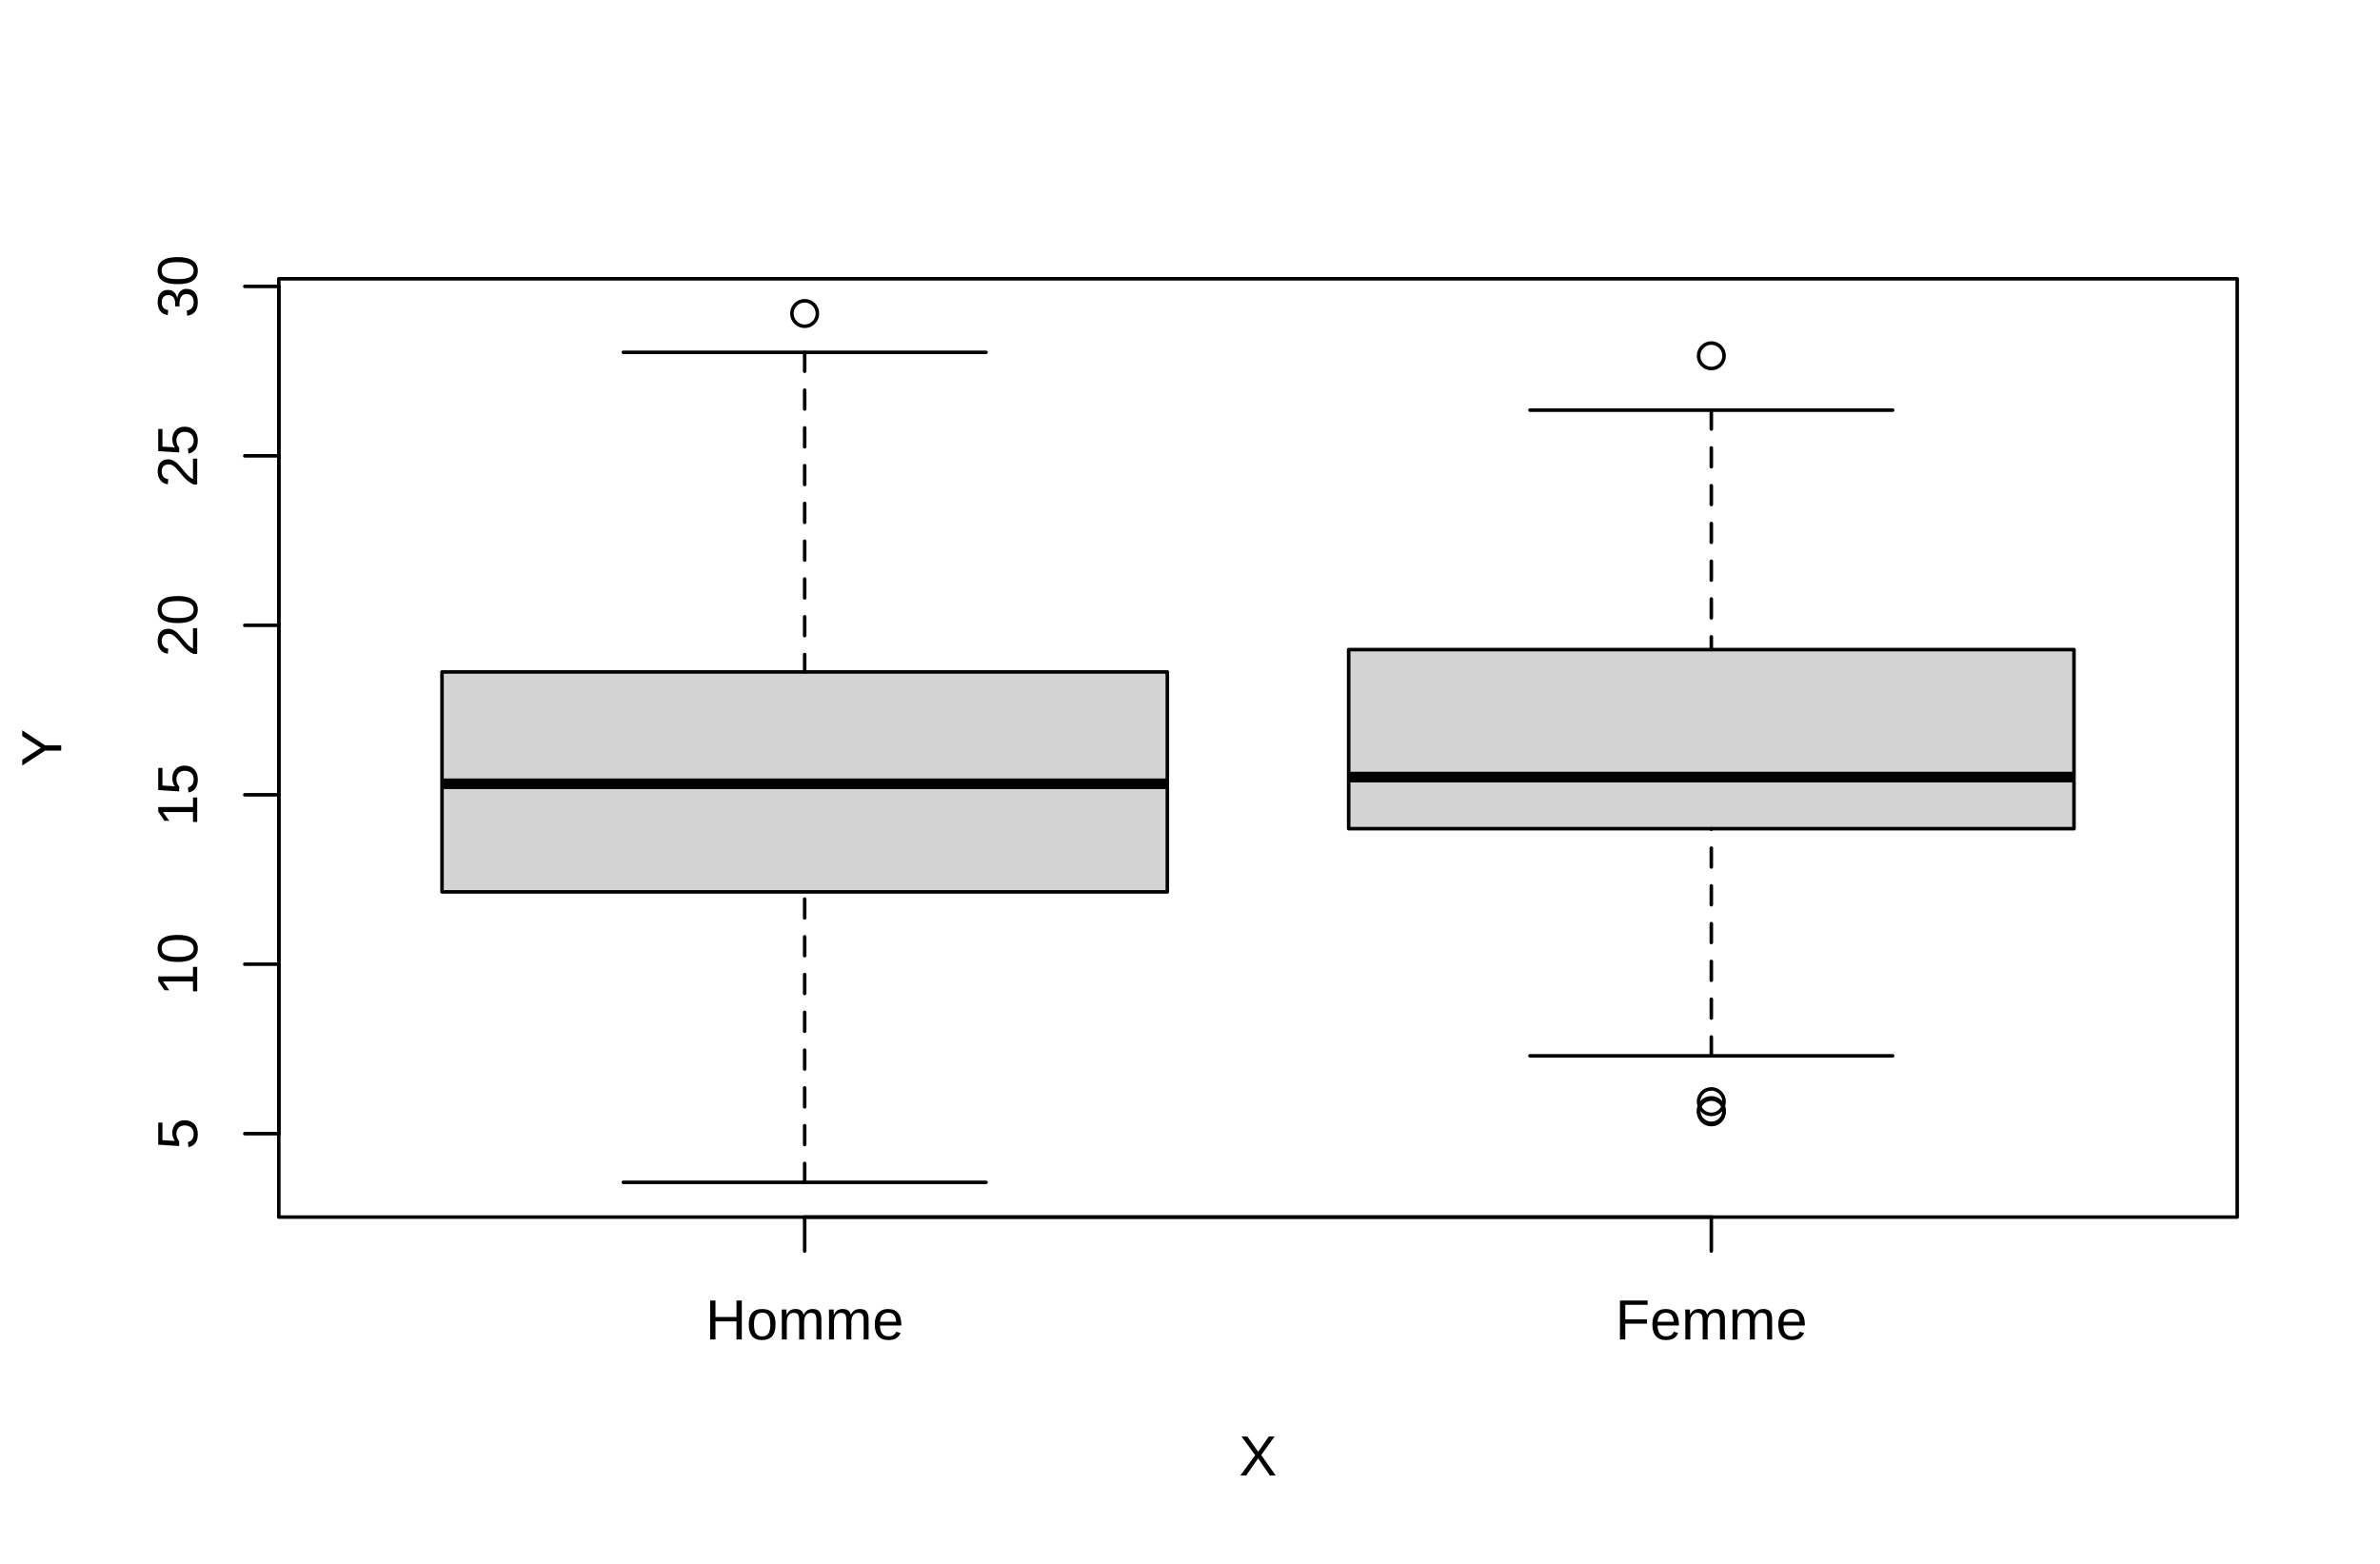
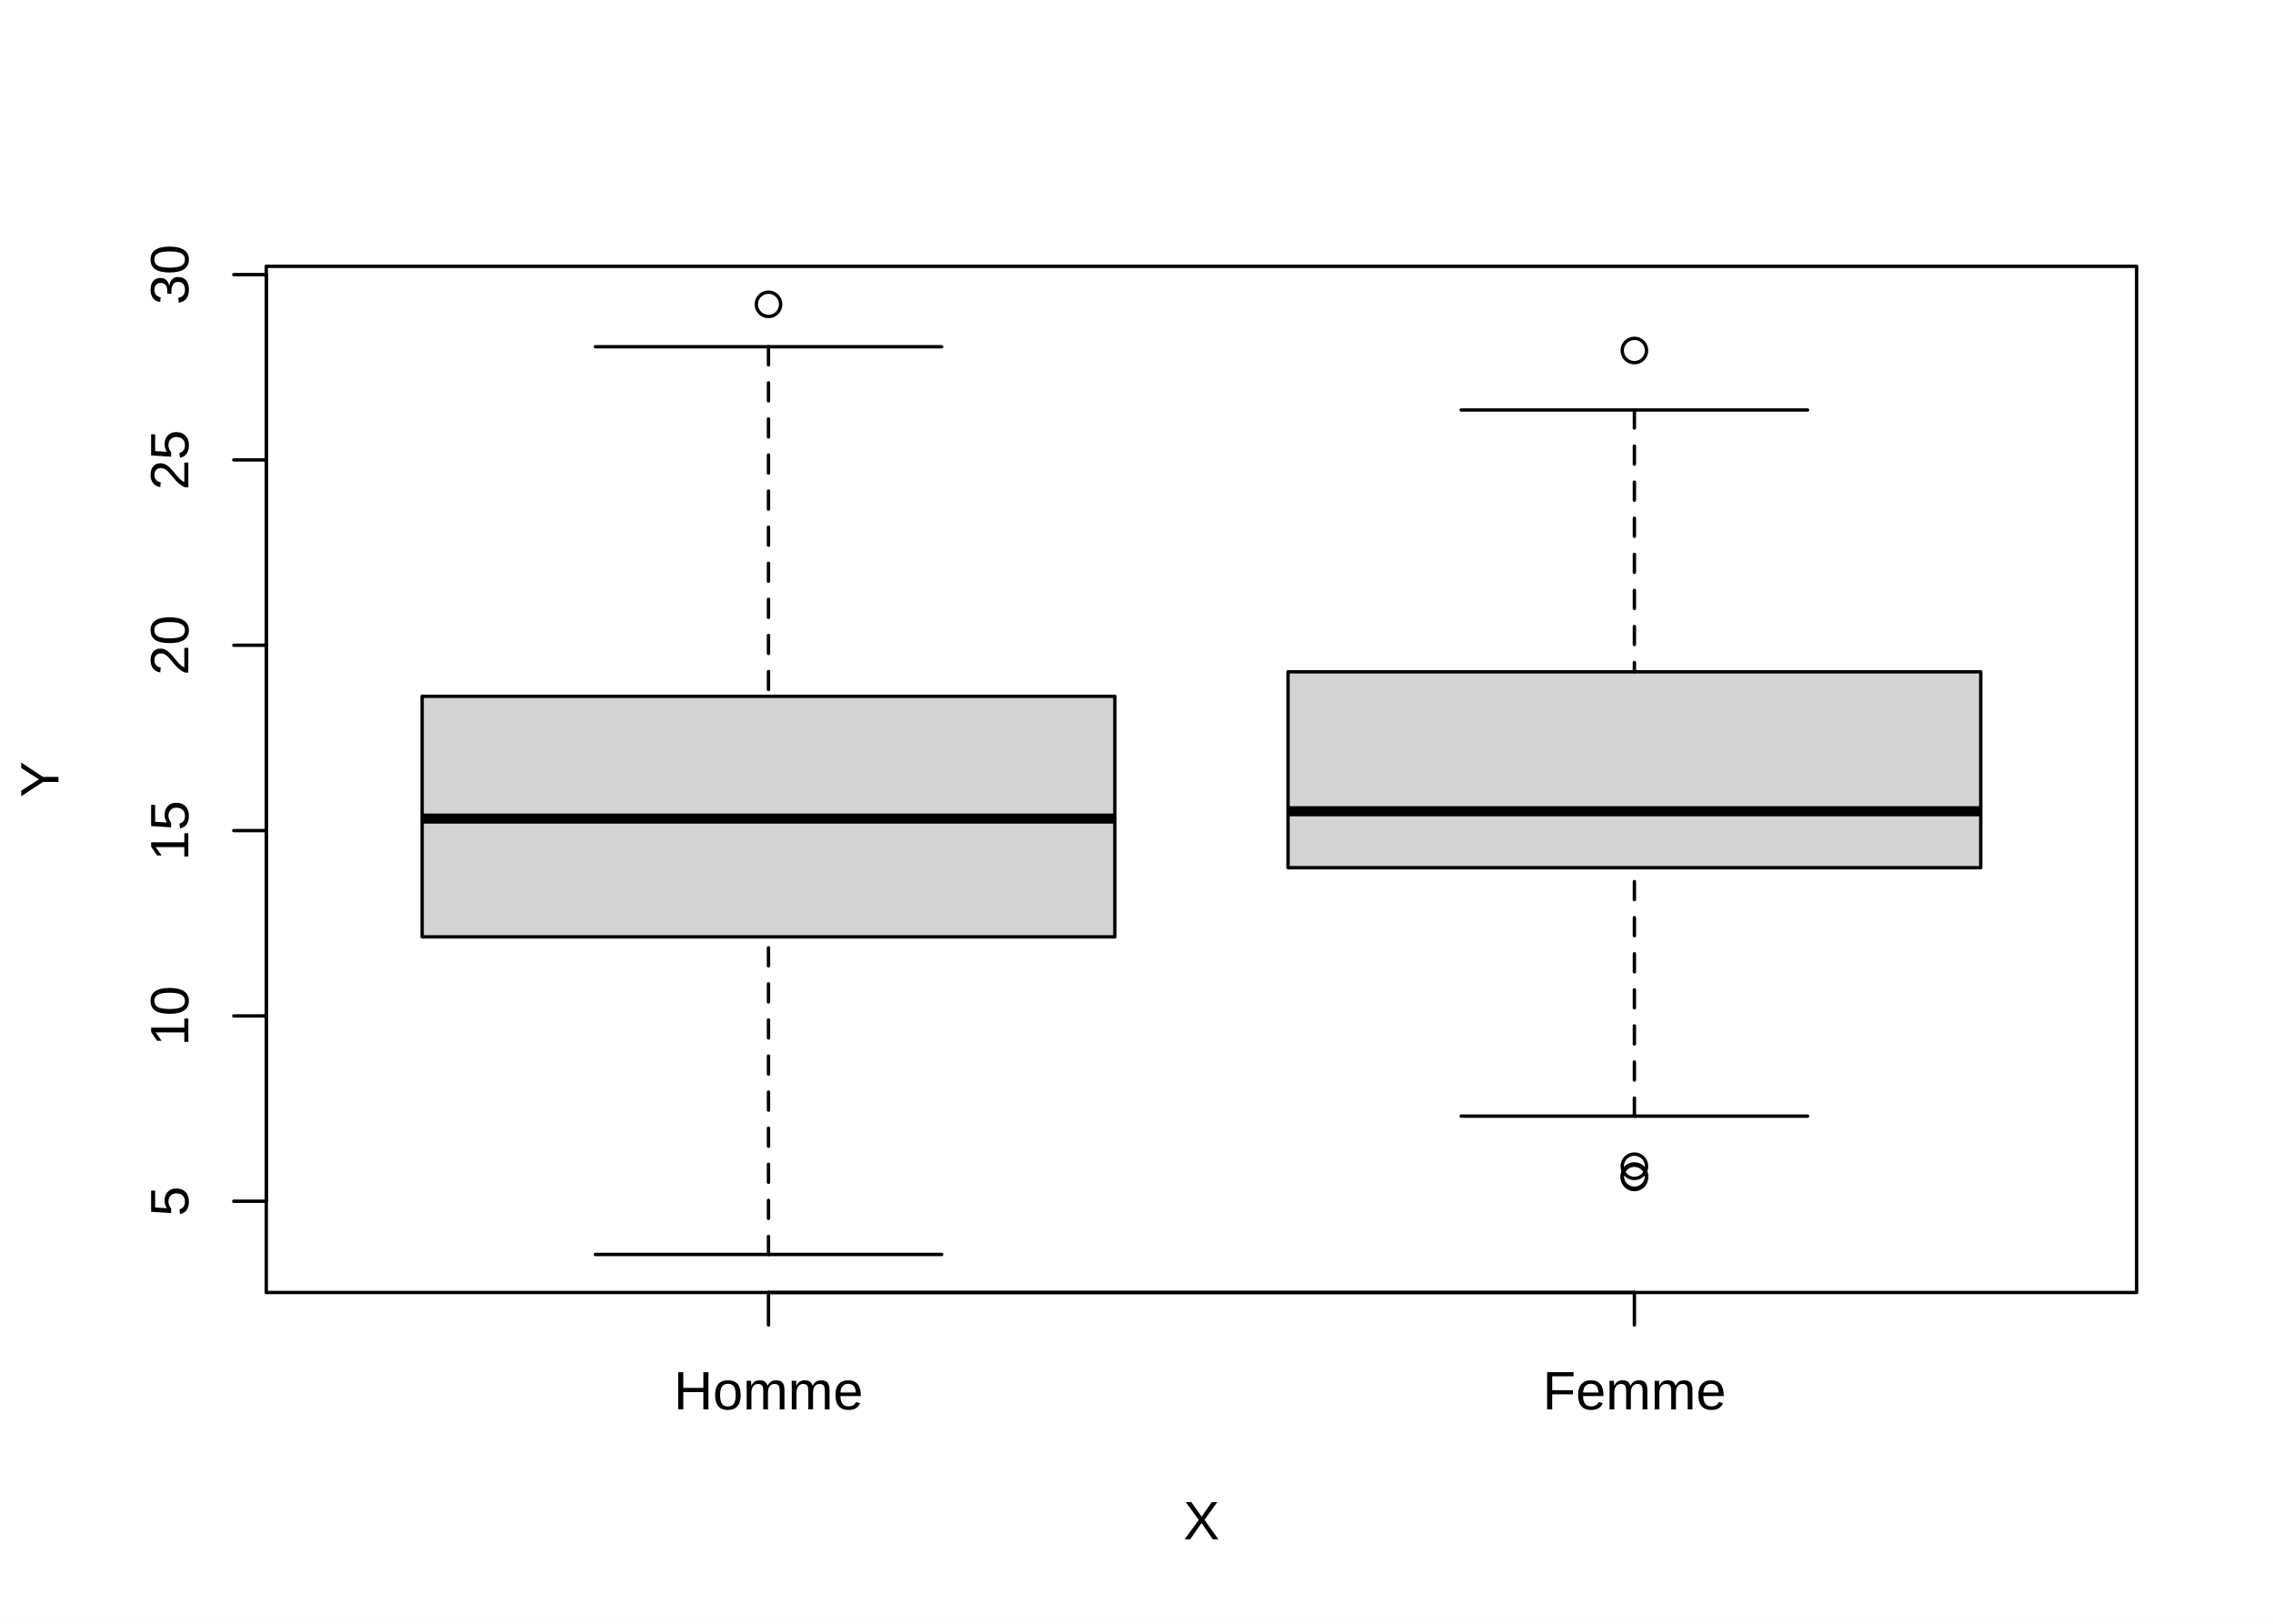
- <svg xmlns="http://www.w3.org/2000/svg" class="svglite" width="504.00pt" height="331.20pt" viewBox="0 0 504.00 331.20">
+ <svg xmlns="http://www.w3.org/2000/svg" class="svglite" width="504.00pt" height="360.00pt" viewBox="0 0 504.00 360.00">
  <defs>
    <style type="text/css">
    .svglite line, .svglite polyline, .svglite polygon, .svglite path, .svglite rect, .svglite circle {
      fill: none;
      stroke: #000000;
      stroke-linecap: round;
      stroke-linejoin: round;
      stroke-miterlimit: 10.00;
    }
  </style>
  </defs>
  <rect width="100%" height="100%" style="stroke: none; fill: #FFFFFF;" />
  <defs>
-     <clipPath id="cpMC4wMHw1MDQuMDB8MC4wMHwzMzEuMjA=">
-       <rect x="0.00" y="0.00" width="504.00" height="331.20" />
+     <clipPath id="cpMC4wMHw1MDQuMDB8MC4wMHwzNjAuMDA=">
+       <rect x="0.00" y="0.00" width="504.00" height="360.00" />
    </clipPath>
  </defs>
-   <g clip-path="url(#cpMC4wMHw1MDQuMDB8MC4wMHwzMzEuMjA=)">
+   <g clip-path="url(#cpMC4wMHw1MDQuMDB8MC4wMHwzNjAuMDA=)">
</g>
  <defs>
-     <clipPath id="cpNTkuMDR8NDczLjc2fDU5LjA0fDI1Ny43Ng==">
-       <rect x="59.04" y="59.04" width="414.72" height="198.72" />
+     <clipPath id="cpNTkuMDR8NDczLjc2fDU5LjA0fDI4Ni41Ng==">
+       <rect x="59.04" y="59.04" width="414.72" height="227.52" />
    </clipPath>
  </defs>
-   <g clip-path="url(#cpNTkuMDR8NDczLjc2fDU5LjA0fDI1Ny43Ng==)">
-     <polygon points="93.60,188.89 247.20,188.89 247.20,142.31 93.60,142.31 " style="stroke-width: 0.75; stroke: none; fill: #D3D3D3;" />
-     <line x1="93.60" y1="165.99" x2="247.20" y2="165.99" style="stroke-width: 2.25; stroke-linecap: butt;" />
-     <line x1="170.40" y1="250.40" x2="170.40" y2="188.89" style="stroke-width: 0.75; stroke-dasharray: 4.00,4.00;" />
-     <line x1="170.40" y1="74.62" x2="170.40" y2="142.31" style="stroke-width: 0.75; stroke-dasharray: 4.00,4.00;" />
-     <line x1="132.00" y1="250.40" x2="208.80" y2="250.40" style="stroke-width: 0.75;" />
-     <line x1="132.00" y1="74.62" x2="208.80" y2="74.62" style="stroke-width: 0.75;" />
-     <polyline points="93.60,188.89 247.20,188.89 247.20,142.31 93.60,142.31 93.60,188.89 " style="stroke-width: 0.75;" />
-     <circle cx="170.40" cy="66.40" r="2.70" style="stroke-width: 0.75;" />
-     <polygon points="285.60,175.50 439.20,175.50 439.20,137.57 285.60,137.57 " style="stroke-width: 0.75; stroke: none; fill: #D3D3D3;" />
-     <line x1="285.60" y1="164.57" x2="439.20" y2="164.57" style="stroke-width: 2.25; stroke-linecap: butt;" />
-     <line x1="362.40" y1="223.61" x2="362.40" y2="175.50" style="stroke-width: 0.75; stroke-dasharray: 4.00,4.00;" />
-     <line x1="362.40" y1="86.86" x2="362.40" y2="137.57" style="stroke-width: 0.75; stroke-dasharray: 4.00,4.00;" />
-     <line x1="324.00" y1="223.61" x2="400.80" y2="223.61" style="stroke-width: 0.75;" />
-     <line x1="324.00" y1="86.86" x2="400.80" y2="86.86" style="stroke-width: 0.75;" />
-     <polyline points="285.60,175.50 439.20,175.50 439.20,137.57 285.60,137.57 285.60,175.50 " style="stroke-width: 0.75;" />
-     <circle cx="362.40" cy="233.31" r="2.70" style="stroke-width: 0.75;" />
-     <circle cx="362.40" cy="235.21" r="2.70" style="stroke-width: 0.75;" />
-     <circle cx="362.40" cy="235.47" r="2.70" style="stroke-width: 0.75;" />
-     <circle cx="362.40" cy="75.35" r="2.70" style="stroke-width: 0.75;" />
+   <g clip-path="url(#cpNTkuMDR8NDczLjc2fDU5LjA0fDI4Ni41Ng==)">
+     <polygon points="93.60,207.71 247.20,207.71 247.20,154.38 93.60,154.38 " style="stroke-width: 0.75; stroke: none; fill: #D3D3D3;" />
+     <line x1="93.60" y1="181.49" x2="247.20" y2="181.49" style="stroke-width: 2.25; stroke-linecap: butt;" />
+     <line x1="170.40" y1="278.13" x2="170.40" y2="207.71" style="stroke-width: 0.75; stroke-dasharray: 4.00,4.00;" />
+     <line x1="170.40" y1="76.88" x2="170.40" y2="154.38" style="stroke-width: 0.75; stroke-dasharray: 4.00,4.00;" />
+     <line x1="132.00" y1="278.13" x2="208.80" y2="278.13" style="stroke-width: 0.75;" />
+     <line x1="132.00" y1="76.88" x2="208.80" y2="76.88" style="stroke-width: 0.75;" />
+     <polyline points="93.60,207.71 247.20,207.71 247.20,154.38 93.60,154.38 93.60,207.71 " style="stroke-width: 0.75;" />
+     <circle cx="170.40" cy="67.47" r="2.70" style="stroke-width: 0.75;" />
+     <polygon points="285.60,192.38 439.20,192.38 439.20,148.95 285.60,148.95 " style="stroke-width: 0.75; stroke: none; fill: #D3D3D3;" />
+     <line x1="285.60" y1="179.86" x2="439.20" y2="179.86" style="stroke-width: 2.25; stroke-linecap: butt;" />
+     <line x1="362.40" y1="247.46" x2="362.40" y2="192.38" style="stroke-width: 0.75; stroke-dasharray: 4.00,4.00;" />
+     <line x1="362.40" y1="90.90" x2="362.40" y2="148.95" style="stroke-width: 0.75; stroke-dasharray: 4.00,4.00;" />
+     <line x1="324.00" y1="247.46" x2="400.80" y2="247.46" style="stroke-width: 0.75;" />
+     <line x1="324.00" y1="90.90" x2="400.80" y2="90.90" style="stroke-width: 0.75;" />
+     <polyline points="285.60,192.38 439.20,192.38 439.20,148.95 285.60,148.95 285.60,192.38 " style="stroke-width: 0.75;" />
+     <circle cx="362.40" cy="258.57" r="2.70" style="stroke-width: 0.75;" />
+     <circle cx="362.40" cy="260.75" r="2.70" style="stroke-width: 0.75;" />
+     <circle cx="362.40" cy="261.04" r="2.70" style="stroke-width: 0.75;" />
+     <circle cx="362.40" cy="77.71" r="2.70" style="stroke-width: 0.75;" />
  </g>
-   <g clip-path="url(#cpMC4wMHw1MDQuMDB8MC4wMHwzMzEuMjA=)">
-     <line x1="170.40" y1="257.76" x2="362.40" y2="257.76" style="stroke-width: 0.75;" />
-     <line x1="170.40" y1="257.76" x2="170.40" y2="264.96" style="stroke-width: 0.75;" />
-     <line x1="362.40" y1="257.76" x2="362.40" y2="264.96" style="stroke-width: 0.75;" />
-     <text x="170.40" y="283.68" text-anchor="middle" style="font-size: 12.00px; font-family: Arial;" textLength="42.00px" lengthAdjust="spacingAndGlyphs">Homme</text>
-     <text x="362.40" y="283.68" text-anchor="middle" style="font-size: 12.00px; font-family: Arial;" textLength="40.67px" lengthAdjust="spacingAndGlyphs">Femme</text>
-     <line x1="59.04" y1="240.09" x2="59.04" y2="60.65" style="stroke-width: 0.75;" />
-     <line x1="59.04" y1="240.09" x2="51.84" y2="240.09" style="stroke-width: 0.75;" />
-     <line x1="59.04" y1="204.20" x2="51.84" y2="204.20" style="stroke-width: 0.75;" />
-     <line x1="59.04" y1="168.32" x2="51.84" y2="168.32" style="stroke-width: 0.75;" />
-     <line x1="59.04" y1="132.43" x2="51.84" y2="132.43" style="stroke-width: 0.75;" />
-     <line x1="59.04" y1="96.54" x2="51.84" y2="96.54" style="stroke-width: 0.75;" />
-     <line x1="59.04" y1="60.65" x2="51.84" y2="60.65" style="stroke-width: 0.75;" />
-     <text transform="translate(41.76,240.09) rotate(-90)" text-anchor="middle" style="font-size: 12.00px; font-family: Arial;" textLength="6.67px" lengthAdjust="spacingAndGlyphs">5</text>
-     <text transform="translate(41.76,204.20) rotate(-90)" text-anchor="middle" style="font-size: 12.00px; font-family: Arial;" textLength="13.35px" lengthAdjust="spacingAndGlyphs">10</text>
-     <text transform="translate(41.76,168.32) rotate(-90)" text-anchor="middle" style="font-size: 12.00px; font-family: Arial;" textLength="13.35px" lengthAdjust="spacingAndGlyphs">15</text>
-     <text transform="translate(41.76,132.43) rotate(-90)" text-anchor="middle" style="font-size: 12.00px; font-family: Arial;" textLength="13.35px" lengthAdjust="spacingAndGlyphs">20</text>
-     <text transform="translate(41.76,96.54) rotate(-90)" text-anchor="middle" style="font-size: 12.00px; font-family: Arial;" textLength="13.35px" lengthAdjust="spacingAndGlyphs">25</text>
-     <text transform="translate(41.76,60.65) rotate(-90)" text-anchor="middle" style="font-size: 12.00px; font-family: Arial;" textLength="13.35px" lengthAdjust="spacingAndGlyphs">30</text>
-     <text x="266.40" y="312.48" text-anchor="middle" style="font-size: 12.00px; font-family: Arial;" textLength="8.01px" lengthAdjust="spacingAndGlyphs">X</text>
-     <text transform="translate(12.96,158.40) rotate(-90)" text-anchor="middle" style="font-size: 12.00px; font-family: Arial;" textLength="8.01px" lengthAdjust="spacingAndGlyphs">Y</text>
-     <polyline points="59.04,257.76 473.76,257.76 473.76,59.04 59.04,59.04 59.04,257.76 " style="stroke-width: 0.75;" />
+   <g clip-path="url(#cpMC4wMHw1MDQuMDB8MC4wMHwzNjAuMDA=)">
+     <line x1="170.40" y1="286.56" x2="362.40" y2="286.56" style="stroke-width: 0.75;" />
+     <line x1="170.40" y1="286.56" x2="170.40" y2="293.76" style="stroke-width: 0.75;" />
+     <line x1="362.40" y1="286.56" x2="362.40" y2="293.76" style="stroke-width: 0.75;" />
+     <text x="170.40" y="312.48" text-anchor="middle" style="font-size: 12.00px; font-family: Arial;" textLength="42.00px" lengthAdjust="spacingAndGlyphs">Homme</text>
+     <text x="362.40" y="312.48" text-anchor="middle" style="font-size: 12.00px; font-family: Arial;" textLength="40.67px" lengthAdjust="spacingAndGlyphs">Femme</text>
+     <line x1="59.04" y1="266.33" x2="59.04" y2="60.88" style="stroke-width: 0.75;" />
+     <line x1="59.04" y1="266.33" x2="51.84" y2="266.33" style="stroke-width: 0.75;" />
+     <line x1="59.04" y1="225.24" x2="51.84" y2="225.24" style="stroke-width: 0.75;" />
+     <line x1="59.04" y1="184.15" x2="51.84" y2="184.15" style="stroke-width: 0.75;" />
+     <line x1="59.04" y1="143.06" x2="51.84" y2="143.06" style="stroke-width: 0.75;" />
+     <line x1="59.04" y1="101.97" x2="51.84" y2="101.97" style="stroke-width: 0.75;" />
+     <line x1="59.04" y1="60.88" x2="51.84" y2="60.88" style="stroke-width: 0.75;" />
+     <text transform="translate(41.76,266.33) rotate(-90)" text-anchor="middle" style="font-size: 12.00px; font-family: Arial;" textLength="6.67px" lengthAdjust="spacingAndGlyphs">5</text>
+     <text transform="translate(41.76,225.24) rotate(-90)" text-anchor="middle" style="font-size: 12.00px; font-family: Arial;" textLength="13.35px" lengthAdjust="spacingAndGlyphs">10</text>
+     <text transform="translate(41.76,184.15) rotate(-90)" text-anchor="middle" style="font-size: 12.00px; font-family: Arial;" textLength="13.35px" lengthAdjust="spacingAndGlyphs">15</text>
+     <text transform="translate(41.76,143.06) rotate(-90)" text-anchor="middle" style="font-size: 12.00px; font-family: Arial;" textLength="13.35px" lengthAdjust="spacingAndGlyphs">20</text>
+     <text transform="translate(41.76,101.97) rotate(-90)" text-anchor="middle" style="font-size: 12.00px; font-family: Arial;" textLength="13.35px" lengthAdjust="spacingAndGlyphs">25</text>
+     <text transform="translate(41.76,60.88) rotate(-90)" text-anchor="middle" style="font-size: 12.00px; font-family: Arial;" textLength="13.35px" lengthAdjust="spacingAndGlyphs">30</text>
+     <text x="266.40" y="341.28" text-anchor="middle" style="font-size: 12.00px; font-family: Arial;" textLength="8.01px" lengthAdjust="spacingAndGlyphs">X</text>
+     <text transform="translate(12.96,172.80) rotate(-90)" text-anchor="middle" style="font-size: 12.00px; font-family: Arial;" textLength="8.01px" lengthAdjust="spacingAndGlyphs">Y</text>
+     <polyline points="59.04,286.56 473.76,286.56 473.76,59.04 59.04,59.04 59.04,286.56 " style="stroke-width: 0.75;" />
  </g>
</svg>
